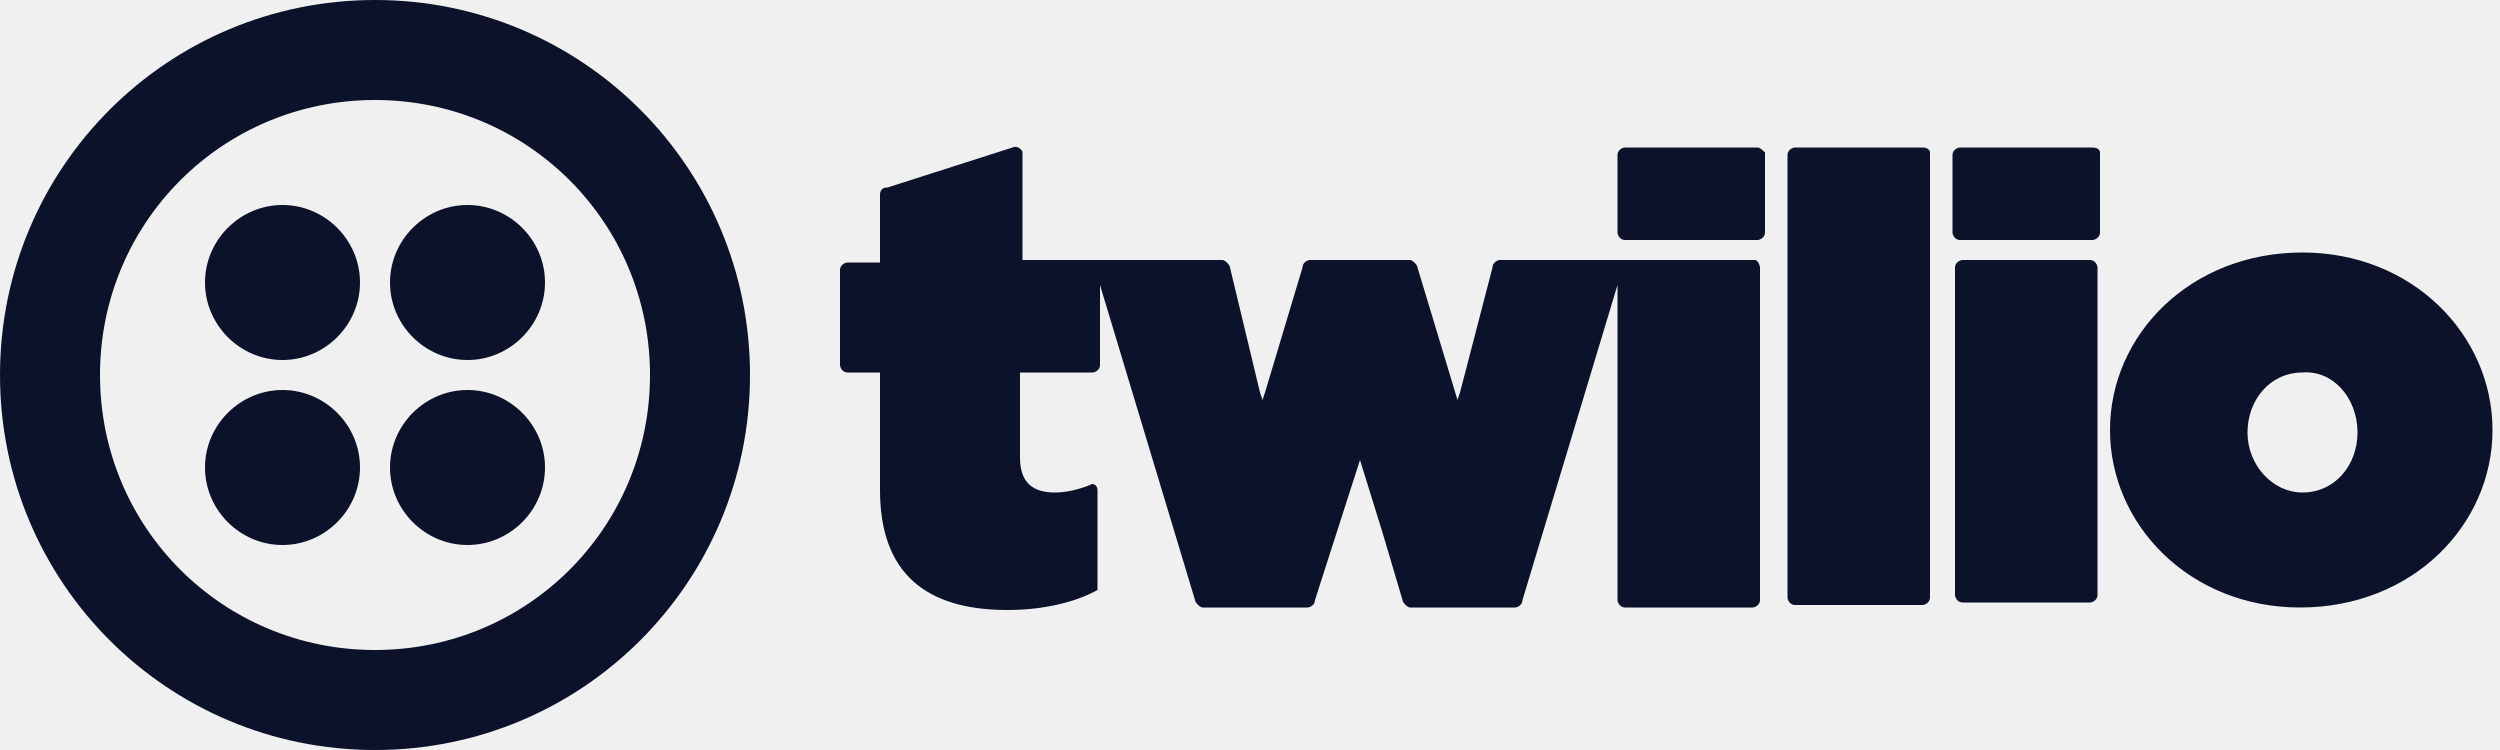
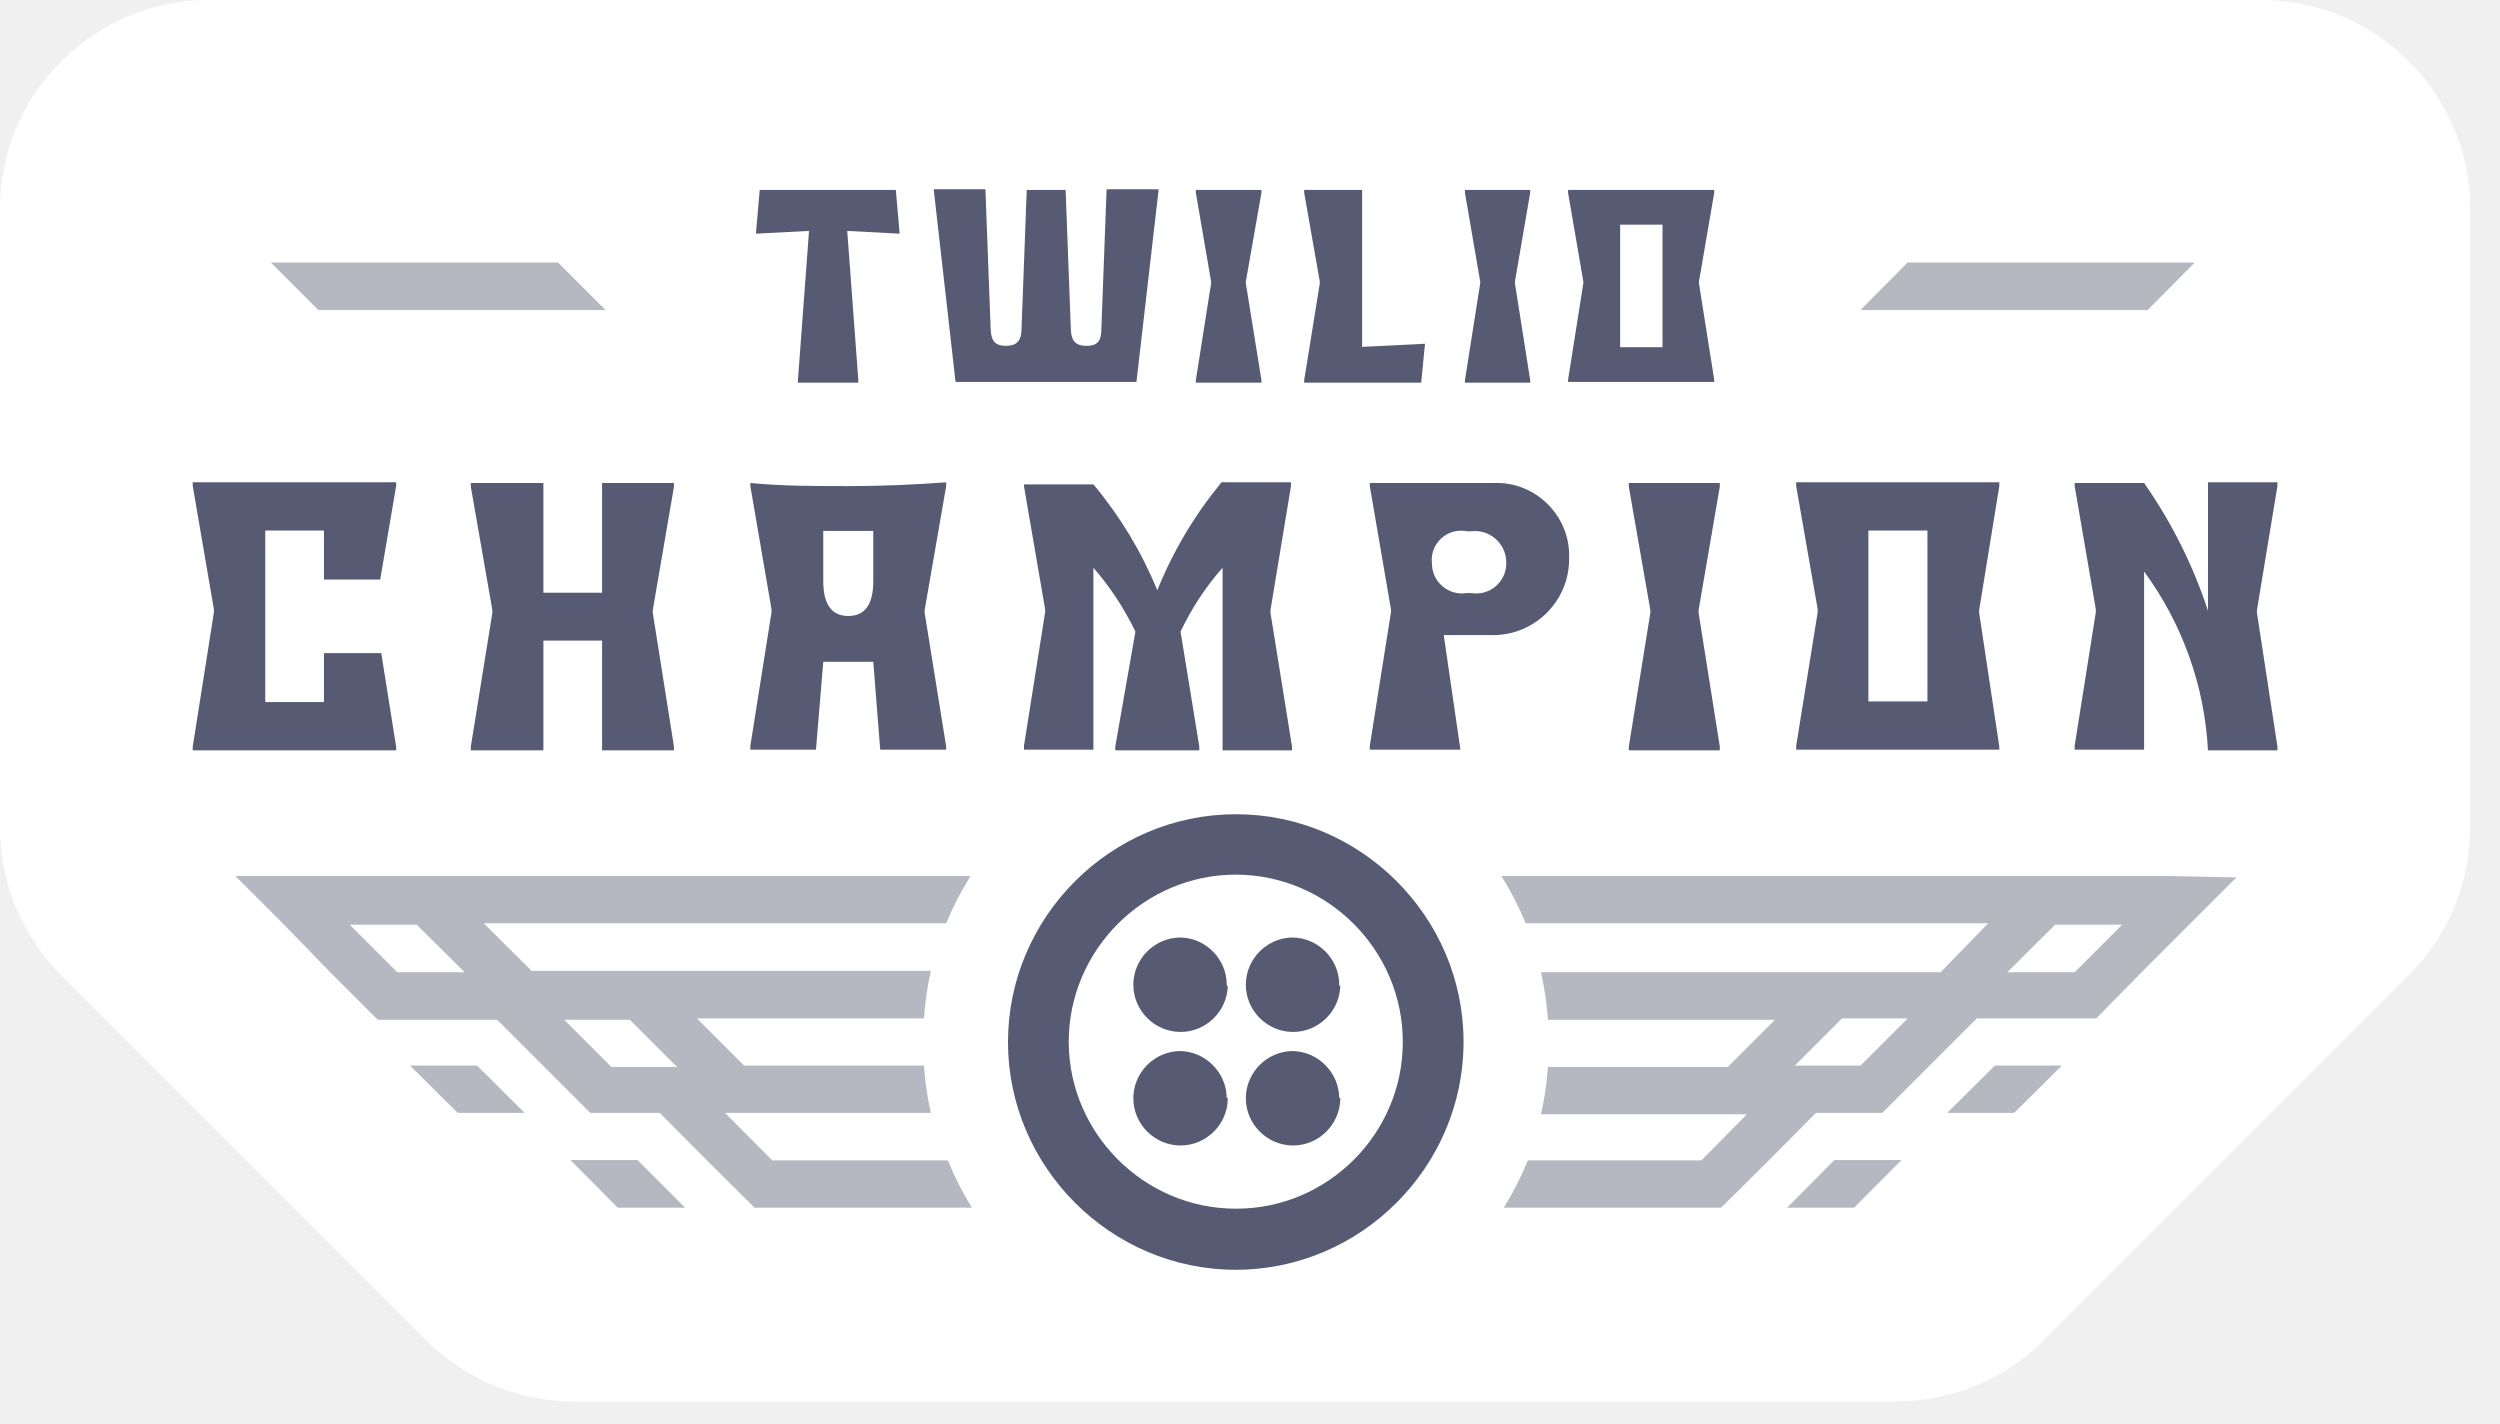
- <svg xmlns="http://www.w3.org/2000/svg" fill="#0D122B" viewBox="0 0 100 30">
-   <path d="M14.4 11.3c0 1.7-1.4 3.1-3.1 3.1S8.2 13 8.2 11.3s1.4-3.1 3.1-3.1 3.1 1.4 3.1 3.1zm-3.1 4.3c-1.7 0-3.1 1.4-3.1 3.1s1.4 3.1 3.1 3.1 3.1-1.4 3.1-3.1-1.4-3.1-3.1-3.1zM30 15c0 8.3-6.7 15-15 15S0 23.3 0 15 6.7 0 15 0s15 6.7 15 15zm-4 0c0-6.1-4.9-11-11-11S4 8.9 4 15s4.9 11 11 11 11-4.9 11-11zm-7.3.6c-1.7 0-3.1 1.4-3.1 3.1s1.4 3.1 3.1 3.1 3.1-1.4 3.1-3.1-1.4-3.1-3.1-3.1zm0-7.4c-1.7 0-3.1 1.4-3.1 3.1s1.4 3.1 3.1 3.1 3.1-1.4 3.1-3.1-1.4-3.1-3.1-3.1zm51.6-2.3c.1 0 .2.1.3.2v3.2c0 .2-.2.3-.3.3H65c-.2 0-.3-.2-.3-.3V6.2c0-.2.2-.3.3-.3h5.3zm-.1 4.5H60c-.1 0-.3.1-.3.3l-1.3 5-.1.3-1.6-5.3c0-.1-.2-.3-.3-.3h-4c-.1 0-.3.1-.3.3l-1.5 5-.1.3-.1-.3-.6-2.5-.6-2.5c0-.1-.2-.3-.3-.3h-8V6.1c0-.1-.2-.3-.4-.2l-5 1.6c-.2 0-.3.1-.3.3v2.7h-1.3c-.1 0-.3.1-.3.3v3.8c0 .1.1.3.3.3h1.3v4.7c0 3.3 1.8 4.8 5.1 4.8 1.4 0 2.7-.3 3.6-.8v-4c0-.2-.2-.3-.3-.2-.5.2-1 .3-1.4.3-.9 0-1.4-.4-1.4-1.4v-3.4h2.9c.1 0 .3-.1.3-.3v-3.2L47.8 24c0 .1.2.3.3.3h4.2c.1 0 .3-.1.3-.3l1.8-5.6.9 2.9.8 2.7c0 .1.2.3.3.3h4.2c.1 0 .3-.1.3-.3l3.8-12.6V24c0 .1.1.3.3.3h5.1c.1 0 .3-.1.3-.3V10.7c0-.1-.1-.3-.2-.3zm6.7-4.5h-5.1c-.1 0-.3.1-.3.3v17.7c0 .1.1.3.3.3h5.1c.1 0 .3-.1.3-.3V6.1c0-.1-.1-.2-.3-.2zm6.8 0h-5.3c-.1 0-.3.1-.3.3v3.1c0 .1.1.3.3.3h5.3c.1 0 .3-.1.3-.3V6.1c0-.1-.1-.2-.3-.2zm-.1 4.5h-5.1c-.1 0-.3.1-.3.3v13.1c0 .1.1.3.3.3h5.1c.1 0 .3-.1.3-.3V10.7c0-.1-.1-.3-.3-.3zm16.1 6.8c0 3.8-3.2 7.1-7.7 7.1-4.4 0-7.6-3.3-7.6-7.1s3.2-7.1 7.7-7.1c4.4 0 7.6 3.3 7.6 7.1zm-5.4.1c0-1.4-1-2.5-2.2-2.4-1.3 0-2.2 1.1-2.2 2.4s1 2.4 2.2 2.4c1.3 0 2.2-1.1 2.2-2.4z" />
+ <svg xmlns="http://www.w3.org/2000/svg" width="100%" height="100%" viewBox="0 0 72 41" version="1.1" xml:space="preserve" style="fill-rule:evenodd;clip-rule:evenodd;stroke-linejoin:round;stroke-miterlimit:2;">
+   <path d="M65.14,0L6,0C2.708,0 0,2.708 0,6L0,23.84C0.001,25.43 0.635,26.956 1.76,28.08L12.28,38.6C13.404,39.725 14.93,40.359 16.52,40.36L54.62,40.36C56.21,40.359 57.736,39.725 58.86,38.6L69.38,28.08C70.505,26.956 71.139,25.43 71.14,23.84L71.14,6C71.14,2.708 68.432,0 65.14,0Z" style="fill:white;fill-rule:nonzero;" />
+   <path d="M56.08,32.05L58.01,32.05L59.38,30.69L57.45,30.69L56.08,32.05Z" style="fill:rgb(181,183,193);fill-rule:nonzero;" />
+   <path d="M51.47,34.78L53.4,34.78L54.76,33.41L52.83,33.41L51.47,34.78Z" style="fill:rgb(181,183,193);fill-rule:nonzero;" />
+   <path d="M62.49,25.23L43.24,25.23C43.511,25.663 43.745,26.118 43.94,26.59L57.26,26.59L55.89,28L44.38,28C44.482,28.451 44.549,28.909 44.58,29.37L51.12,29.37L49.76,30.73L44.58,30.73C44.55,31.188 44.483,31.643 44.38,32.09L50.31,32.09L49,33.42L44,33.42C43.81,33.893 43.579,34.348 43.31,34.78L49.57,34.78L50.94,33.42L52.3,32.05L54.21,32.05L55.57,30.69L56.93,29.33L60.37,29.33L61.68,28L63.05,26.63L64.41,25.27L62.49,25.23ZM53.58,30.69L51.69,30.69L53.05,29.33L54.94,29.33L53.58,30.69ZM59.75,28L57.81,28L59.19,26.63L61.12,26.63L59.75,28Z" style="fill:rgb(181,183,193);fill-rule:nonzero;" />
+   <path d="M11.81,30.69L13.18,32.05L15.11,32.05L13.74,30.69L11.81,30.69Z" style="fill:rgb(181,183,193);fill-rule:nonzero;" />
+   <path d="M16.43,33.41L17.79,34.78L19.73,34.78L18.36,33.41L16.43,33.41Z" style="fill:rgb(181,183,193);fill-rule:nonzero;" />
+   <path d="M22.24,33.42L20.88,32.05L26.81,32.05C26.707,31.603 26.64,31.148 26.61,30.69L21.43,30.69L20.07,29.33L26.61,29.33C26.641,28.869 26.708,28.411 26.81,27.96L15.31,27.96L13.93,26.59L27.25,26.59C27.445,26.118 27.679,25.663 27.95,25.23L6.78,25.23L8.14,26.59L9.51,28L10.88,29.37L14.32,29.37L17,32.05L19,32.05L20.36,33.42L21.73,34.78L27.99,34.78C27.721,34.348 27.49,33.893 27.3,33.42L22.24,33.42ZM11.44,28L10.07,26.63L12,26.63L13.38,28L11.44,28ZM17.61,30.73L16.25,29.37L18.14,29.37L19.5,30.73L17.61,30.73Z" style="fill:rgb(181,183,193);fill-rule:nonzero;" />
+   <path id="bug" d="M35.6,23.45C35.597,23.45 35.593,23.45 35.59,23.45C31.991,23.45 29.03,26.411 29.03,30.01C29.03,33.609 31.991,36.57 35.59,36.57C39.189,36.57 42.15,33.609 42.15,30.01C42.15,30.007 42.15,30.003 42.15,30C42.15,26.407 39.193,23.45 35.6,23.45ZM35.6,34.81C35.597,34.81 35.593,34.81 35.59,34.81C32.951,34.81 30.78,32.639 30.78,30C30.78,27.361 32.951,25.19 35.59,25.19C38.229,25.19 40.4,27.361 40.4,30C40.4,30.007 40.4,30.013 40.4,30.02C40.4,32.648 38.238,34.81 35.61,34.81C35.607,34.81 35.603,34.81 35.6,34.81ZM38.6,28.39C38.584,29.124 37.975,29.72 37.24,29.72C36.494,29.72 35.88,29.106 35.88,28.36C35.88,27.625 36.476,27.016 37.21,27C37.21,27 37.21,27 37.21,27C37.956,27 38.57,27.614 38.57,28.36C38.57,28.37 38.57,28.38 38.57,28.39L38.6,28.39ZM38.6,31.62C38.6,31.623 38.6,31.627 38.6,31.63C38.6,32.376 37.986,32.99 37.24,32.99C36.494,32.99 35.88,32.376 35.88,31.63C35.88,30.884 36.494,30.27 37.24,30.27C37.969,30.291 38.56,30.891 38.57,31.62L38.6,31.62ZM35.36,31.62C35.36,31.623 35.36,31.627 35.36,31.63C35.36,32.376 34.746,32.99 34,32.99C33.254,32.99 32.64,32.376 32.64,31.63C32.64,30.884 33.254,30.27 34,30.27C34.729,30.291 35.32,30.891 35.33,31.62L35.36,31.62ZM35.36,28.39C35.344,29.125 34.735,29.72 34,29.72C33.254,29.72 32.64,29.106 32.64,28.36C32.64,27.614 33.254,27 34,27C34.735,27.016 35.33,27.625 35.33,28.36C35.33,28.37 35.33,28.38 35.33,28.39L35.36,28.39Z" style="fill:rgb(86,91,115);fill-rule:nonzero;" />
+   <path d="M63.59,17.59C63.16,16.28 62.54,15.04 61.75,13.91L59.75,13.91L59.75,14L60.36,17.55L60.36,17.63L59.75,21.48L59.75,21.59L61.75,21.59L61.75,16.46C62.852,17.96 63.492,19.751 63.59,21.61L65.59,21.61L65.59,21.5L65,17.65L65,17.57L65.59,14L65.59,13.89L63.59,13.89L63.59,17.59Z" style="fill:rgb(86,91,115);fill-rule:nonzero;" />
+   <path d="M51.73,14L52.35,17.55L52.35,17.63L51.73,21.48L51.73,21.59L57.58,21.59L57.58,21.5L57,17.65L57,17.57L57.58,14L57.58,13.89L51.73,13.89L51.73,14ZM53.81,15.28L55.51,15.28L55.51,20.2L53.81,20.2L53.81,15.28Z" style="fill:rgb(86,91,115);fill-rule:nonzero;" />
+   <path d="M46.91,14.02L47.53,17.57L47.53,17.65L46.91,21.5L46.91,21.61L49.53,21.61L49.53,21.5L48.92,17.65L48.92,17.57L49.53,14.02L49.53,13.91L46.91,13.91L46.91,14.02Z" style="fill:rgb(86,91,115);fill-rule:nonzero;" />
+   <path d="M43,13.91L39.45,13.91L39.45,14L40.06,17.55L40.06,17.63L39.45,21.48L39.45,21.59L42.06,21.59L41.58,18.29L43,18.29C43.003,18.29 43.007,18.29 43.01,18.29C44.206,18.29 45.19,17.306 45.19,16.11C45.19,16.103 45.19,16.097 45.19,16.09C45.191,16.059 45.192,16.028 45.192,15.998C45.192,14.851 44.249,13.908 43.102,13.908C43.068,13.908 43.034,13.908 43,13.91ZM42.38,17.08L42.24,17.08C42.194,17.088 42.147,17.091 42.1,17.091C41.628,17.091 41.24,16.703 41.24,16.231C41.24,16.228 41.24,16.224 41.24,16.22C41.236,16.188 41.234,16.156 41.234,16.124C41.234,15.663 41.614,15.284 42.074,15.284C42.13,15.284 42.185,15.289 42.24,15.3L42.38,15.3C42.413,15.296 42.447,15.294 42.48,15.294C42.974,15.294 43.38,15.701 43.38,16.194C43.38,16.203 43.38,16.211 43.38,16.22C43.38,16.224 43.38,16.228 43.38,16.231C43.38,16.703 42.992,17.091 42.52,17.091C42.473,17.091 42.426,17.088 42.38,17.08Z" style="fill:rgb(86,91,115);fill-rule:nonzero;" />
+   <path d="M33.33,17C32.878,15.895 32.257,14.866 31.49,13.95L29.49,13.95L29.49,14L30.1,17.55L30.1,17.63L29.49,21.48L29.49,21.59L31.49,21.59L31.49,16.35C31.973,16.907 32.38,17.526 32.7,18.19L32.12,21.5L32.12,21.61L34.54,21.61L34.54,21.5L34,18.19C34.316,17.523 34.723,16.904 35.21,16.35L35.21,21.61L37.21,21.61L37.21,21.5L36.59,17.65L36.59,17.57L37.18,14L37.18,13.89L35.18,13.89C34.408,14.826 33.784,15.875 33.33,17Z" style="fill:rgb(86,91,115);fill-rule:nonzero;" />
+   <path d="M21.61,13.91L21.61,14L22.22,17.55L22.22,17.63L21.61,21.48L21.61,21.59L23.5,21.59L23.71,19.06L25.15,19.06L25.35,21.59L27.25,21.59L27.25,21.5L26.63,17.65L26.63,17.57L27.25,14L27.25,13.89C26.33,13.96 25.37,14 24.43,14C23.49,14 22.54,14 21.61,13.91ZM25.15,16.74C25.15,17.5 24.84,17.74 24.43,17.74C24.02,17.74 23.71,17.49 23.71,16.74L23.71,15.29L25.15,15.29L25.15,16.74Z" style="fill:rgb(86,91,115);fill-rule:nonzero;" />
+   <path d="M17.34,15.3L17.34,17.07L15.65,17.07L15.65,15.3L15.65,13.91L13.56,13.91L13.56,14.02L14.18,17.57L14.18,17.65L13.56,21.5L13.56,21.61L15.65,21.61L15.65,20.22L15.65,18.45L17.34,18.45L17.34,21.61L19.41,21.61L19.41,21.5L18.8,17.65L18.8,17.57L19.41,14.02L19.41,13.91L17.34,13.91L17.34,15.3Z" style="fill:rgb(86,91,115);fill-rule:nonzero;" />
+   <path d="M5.55,13.99L6.16,17.55L6.16,17.64L5.55,21.51L5.55,21.61L11.41,21.61L11.41,21.51L10.98,18.81L9.33,18.81L9.33,20.22L7.64,20.22L7.64,15.28L9.33,15.28L9.33,16.69L10.95,16.69L11.41,13.99L11.41,13.89L5.55,13.89L5.55,13.99Z" style="fill:rgb(86,91,115);fill-rule:nonzero;" />
+   <path d="M49.37,10.94L48.93,8.16L48.93,8.11L49.37,5.55L49.37,5.47L45.16,5.47L45.16,5.55L45.6,8.11L45.6,8.16L45.16,10.94L45.16,11L49.37,11L49.37,10.94ZM47.88,10L46.66,10L46.66,6.47L47.88,6.47L47.88,10Z" style="fill:rgb(86,91,115);fill-rule:nonzero;" />
+   <path d="M44.07,10.95L43.63,8.16L43.63,8.11L44.07,5.55L44.07,5.47L42.19,5.47L42.19,5.55L42.63,8.11L42.63,8.16L42.19,10.95L42.19,11.02L44.07,11.02L44.07,10.95Z" style="fill:rgb(86,91,115);fill-rule:nonzero;" />
+   <path d="M41.04,9.9L39.23,9.99L39.23,5.47L37.56,5.47L37.56,5.55L38.01,8.11L38.01,8.16L37.56,10.95L37.56,11.02L40.93,11.02L41.04,9.9Z" style="fill:rgb(86,91,115);fill-rule:nonzero;" />
+   <path d="M34.44,5.55L34.88,8.11L34.88,8.16L34.44,10.95L34.44,11.02L36.33,11.02L36.33,10.95L35.88,8.16L35.88,8.11L36.33,5.55L36.33,5.47L34.44,5.47L34.44,5.55Z" style="fill:rgb(86,91,115);fill-rule:nonzero;" />
+   <path d="M32.73,11L33.37,5.45L31.87,5.45L31.72,9.45C31.72,9.79 31.64,9.96 31.29,9.96C30.94,9.96 30.85,9.78 30.84,9.47L30.69,5.47L29.57,5.47L29.42,9.47C29.42,9.78 29.31,9.96 28.97,9.96C28.63,9.96 28.54,9.79 28.53,9.45L28.38,5.45L26.89,5.45L27.52,11L32.73,11Z" style="fill:rgb(86,91,115);fill-rule:nonzero;" />
+   <path d="M22.98,10.95L22.98,11.02L24.72,11.02L24.72,10.95L24.4,6.65L25.91,6.73L25.8,5.47L21.88,5.47L21.77,6.73L23.3,6.65L22.98,10.95Z" style="fill:rgb(86,91,115);fill-rule:nonzero;" />
+   <path d="M54.94,7.56L53.58,8.93L61.85,8.93L63.21,7.56L54.94,7.56Z" style="fill:rgb(181,183,193);fill-rule:nonzero;" />
+   <path d="M16.07,7.56L17.44,8.93L9.17,8.93L7.8,7.56L16.07,7.56Z" style="fill:rgb(181,183,193);fill-rule:nonzero;" />
</svg>
